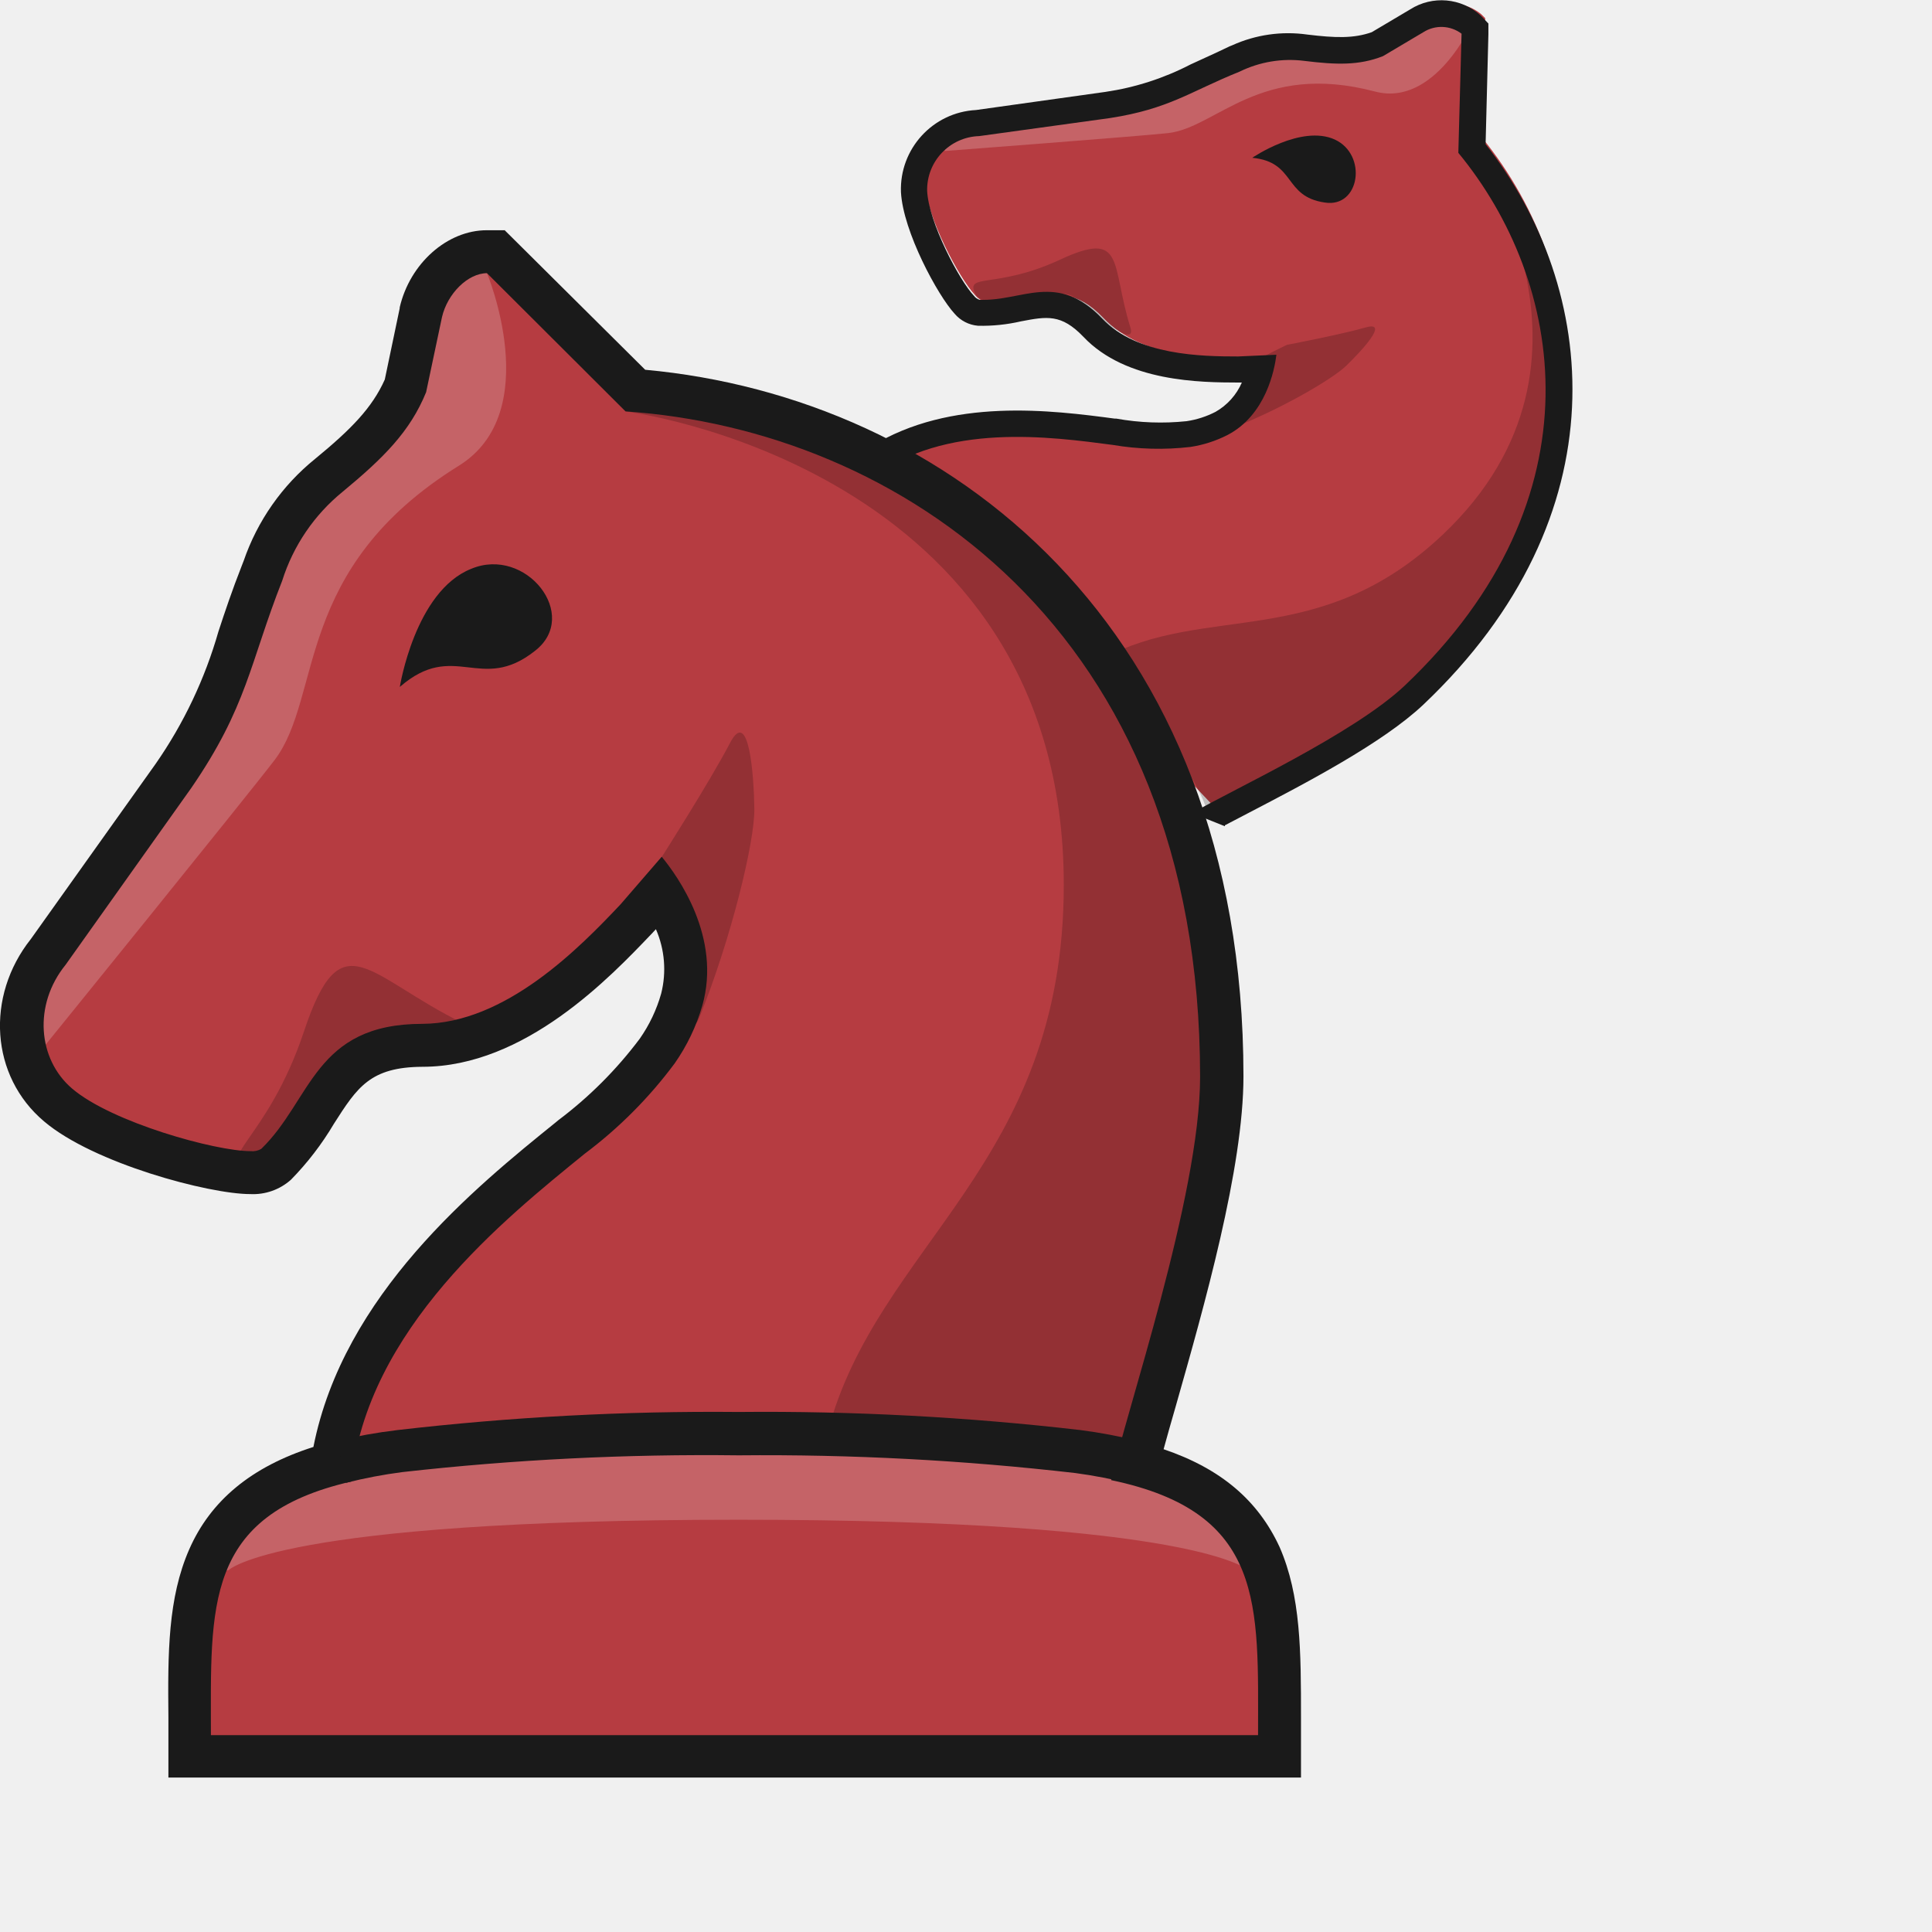
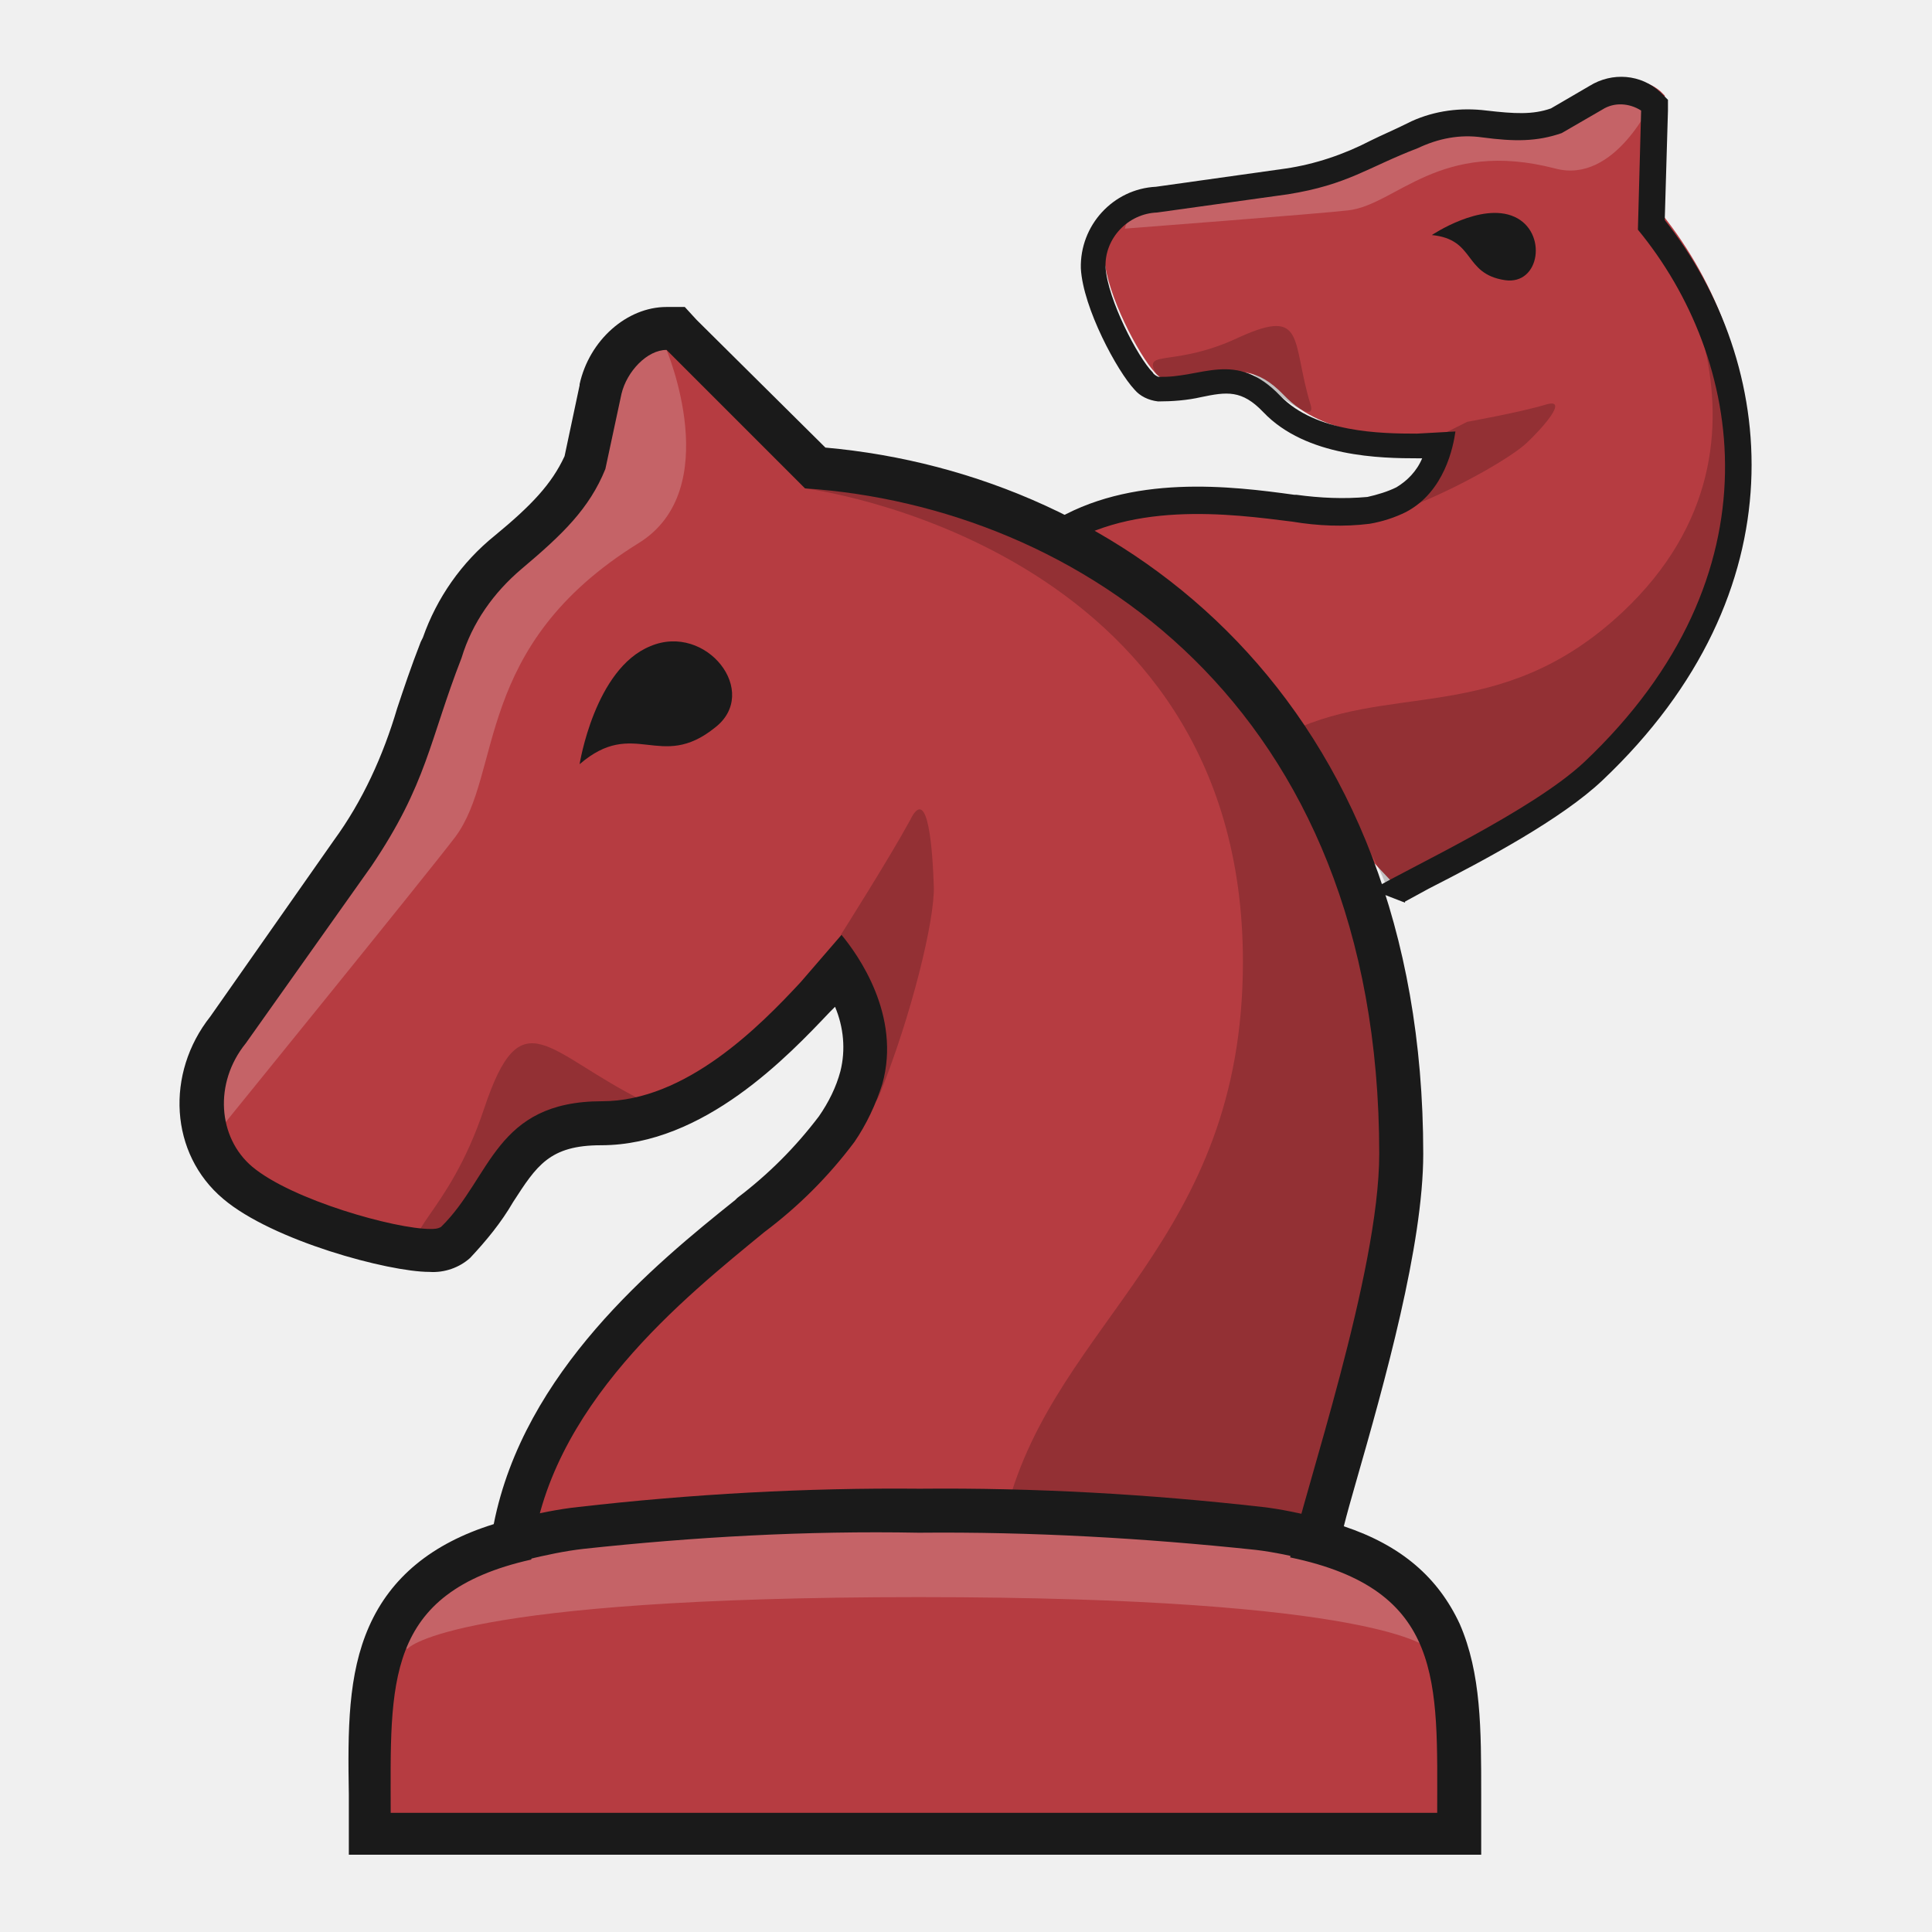
- <svg xmlns="http://www.w3.org/2000/svg" viewBox="0 0 180 180">
-   <defs>
-     <style>.cls-1{fill:#b63c41;}.cls-2,.cls-5{opacity:0.2;}.cls-3,.cls-6{fill:#fff;}.cls-4{fill:#1a1a1a;}.cls-5,.cls-8{fill:#040000;}.cls-5,.cls-6,.cls-8{isolation:isolate;}.cls-6,.cls-7,.cls-8{opacity:0.2;}</style>
-   </defs>
-   <g id="Layer_2" data-name="Layer 2">
-     <g id="Layer_1-2" data-name="Layer 1">
-       <path class="cls-1" d="M113.37,75.43c.88-.49,2-1.08,3.3-1.75,5.19-2.7,12.3-6.4,16-9.87C141.3,55.62,146,46,146.17,36a36,36,0,0,0-8.09-23.17l.29-10.66V1.69L138,1.32A4.28,4.28,0,0,0,133,1l-3.65,2.23c-1.94.73-3.85.68-6.66.33a11.61,11.61,0,0,0-6.39,1l-.25.1c-1.39.56-2.56,1.11-3.59,1.58a26.42,26.42,0,0,1-8.25,2.67L92.06,10.54a6.21,6.21,0,0,0-5.93,6.38c.18,3.3,3.24,9,4.7,10.56a2.08,2.08,0,0,0,1.36.74,14.79,14.79,0,0,0,3.69-.39c2.56-.48,4.42-.82,6.92,1.79,3.65,3.86,10.33,3.88,13.53,3.89h0l2-.09a7.78,7.78,0,0,1-3.64,5.11,9.91,9.91,0,0,1-3.08,1,24.48,24.48,0,0,1-6.89-.19l-.15,0c-5.84-.78-15.52-2.09-22.64,2.9" />
-       <g class="cls-2">
-         <path class="cls-3" d="M128.11,8.53c5.59,1.47,9.06-6.39,9.06-6.39a3.05,3.05,0,0,0-3.86-.54l-3.68,2.25c-2.08.79-4.07.75-7,.39a10.93,10.93,0,0,0-6.07.9l-.25.11c-1.37.55-2.48,1.07-3.55,1.56a27.41,27.41,0,0,1-8.4,2.73L92.21,11.27h-.39A3.64,3.64,0,0,0,88,14.07s18.33-1.39,20.83-1.67C113.35,11.9,117.38,5.7,128.11,8.53Z" />
+ <svg xmlns="http://www.w3.org/2000/svg" version="1.1" id="Layer_1" x="0px" y="0px" viewBox="0 0 180 180" style="enable-background:new 0 0 180 180;" xml:space="preserve">
+   <style type="text/css">
+ 	.st0{fill:#B63C41;}
+ 	.st1{opacity:0.2;}
+ 	.st2{fill:#FFFFFF;}
+ 	.st3{fill:#1A1A1A;}
+ 	.st4{opacity:0.2;fill:#040000;enable-background:new    ;}
+ 	.st5{opacity:0.2;fill:#FFFFFF;enable-background:new    ;}
+ </style>
+   <g id="Layer_2">
+     <g id="Layer_1-2">
+       <path class="st0" d="M130.1,82.6c0.9-0.5,2-1.1,3.3-1.8c5.2-2.7,12.3-6.4,16-9.9c8.6-8.2,13.3-17.8,13.5-27.8    c0.1-8.4-2.8-16.6-8.1-23.2l0.3-10.7V8.9l-0.4-0.4c-1.4-1.2-3.4-1.3-5-0.3l-3.6,2.2c-1.9,0.7-3.8,0.7-6.7,0.3    c-2.2-0.3-4.4,0.1-6.4,1l-0.2,0.1c-1.4,0.6-2.6,1.1-3.6,1.6c-2.6,1.3-5.4,2.2-8.2,2.7l-12.2,1.6c-3.4,0.2-6,3-5.9,6.4    c0.2,3.3,3.2,9,4.7,10.6c0.3,0.4,0.8,0.7,1.4,0.7c1.2,0,2.5-0.1,3.7-0.4c2.6-0.5,4.4-0.8,6.9,1.8c3.7,3.9,10.3,3.9,13.5,3.9l0,0    l2-0.1c-0.4,2.1-1.8,4-3.6,5.1c-1,0.5-2,0.8-3.1,1c-2.3,0.3-4.6,0.2-6.9-0.2h-0.2c-5.8-0.8-15.5-2.1-22.6,2.9" />
+       <g class="st1">
+         <path class="st2" d="M144.9,15.7c5.6,1.5,9.1-6.4,9.1-6.4c-1-1.1-2.6-1.3-3.9-0.5l-3.7,2.2c-2.1,0.8-4.1,0.8-7,0.4     c-2.1-0.3-4.2,0-6.1,0.9l-0.2,0.1c-1.4,0.6-2.5,1.1-3.6,1.6c-2.6,1.4-5.5,2.3-8.4,2.7L109,18.5h-0.4c-1.8-0.1-3.4,1.1-3.8,2.8     c0,0,18.3-1.4,20.8-1.7C130.1,19.1,134.1,12.9,144.9,15.7z" />
      </g>
-       <path class="cls-4" d="M124.36,13c-3.13-1.42-7.69,1.7-7.69,1.7,4.09.4,2.87,3.61,6.76,4.17C126.7,19.39,127.43,14.42,124.36,13Z" />
-       <path class="cls-5" d="M127.23,30.51c-2.31.66-7.33,1.62-7.33,1.62s-.83.39-2,1c0,0,1,.82-1.79,3.76-.72.77-3,3.66-1.46,3.06,4.57-1.77,9.45-4.59,10.78-5.88S129.53,29.85,127.23,30.51Z" />
-       <path class="cls-5" d="M136.85,13.28s14.85,20.19-2.43,36.53c-11.57,10.94-22.07,6.3-31.78,11.6,0,0,8,8.62,9.82,14.1,0,0,14.83-6.34,21.34-12.5C140.46,56.71,156,32.47,136.85,13.28Z" />
-       <path class="cls-5" d="M105.31,30.49c-1.84-5.9-.44-9.14-6.56-6.29-5.93,2.75-8.86,1.21-7.88,3.18s7.86-.94,9.21.32S106,32.7,105.31,30.49Z" />
-       <path class="cls-4" d="M103.66,41.45a25.53,25.53,0,0,0,7.25.19,11.33,11.33,0,0,0,3.45-1.11c3.58-1.86,4.39-6.08,4.56-7.48l-3.56.16c-3.41,0-9.4-.09-12.66-3.52-4.23-4.43-7.45-1.59-11.44-1.76a1,1,0,0,1-.51-.36c-1.37-1.44-4.22-6.84-4.37-9.78a5,5,0,0,1,4.85-5.11L103.41,11c5.55-.86,7.44-2.46,12.09-4.33a10.65,10.65,0,0,1,6-1c3,.37,5.11.44,7.35-.44L132.61,3a3.12,3.12,0,0,1,3.56.14v0h0l-.3,11.1c9.82,11.9,13.51,32.1-5,49.64-4.79,4.53-16.22,9.78-19.81,11.88l3.06,1.22,0-.09,2.24-1.17c5.26-2.74,12.45-6.48,16.25-10.07,18.61-17.64,16.39-38.75,5.8-52.22l.26-10.24,0-1-.71-.74a5.42,5.42,0,0,0-6.57-.58l0,0L127.8,3c-1.68.59-3.36.54-6,.22a12.66,12.66,0,0,0-7,1l-.25.1C113.15,5,112,5.5,110.93,6A25.2,25.2,0,0,1,103,8.56L90.94,10.25a7.39,7.39,0,0,0-7,7.65c.2,3.68,3.43,9.63,5,11.33a3.21,3.21,0,0,0,2.18,1.12,16.12,16.12,0,0,0,4-.41c2.42-.46,3.75-.71,5.81,1.43,4,4.24,11,4.26,14.41,4.27h.36a5.8,5.8,0,0,1-2.45,2.73,8.62,8.62,0,0,1-2.7.87A23.26,23.26,0,0,1,104,39l-.15,0c-5.81-.77-15.27-2-22.68,2.59l0,3C88,39.29,98,40.71,103.66,41.45Z" />
-       <path class="cls-1" d="M46.18,23.43h-.83c-2.72,0-5.43,2.48-6.16,5.64L37.74,36c-1.32,3.14-3.54,5.36-7.13,8.32A19.11,19.11,0,0,0,24.55,53l-.17.42c-.9,2.29-1.56,4.3-2.16,6.07A43.52,43.52,0,0,1,16.11,72.3L4.48,88.68C.86,93.19,1.26,99.44,5.4,103s14.4,6.3,17.9,6.3a3.33,3.33,0,0,0,2.42-.78,24.61,24.61,0,0,0,3.7-4.85c2.31-3.6,4-6.2,9.93-6.23,8.73,0,16.28-8,19.91-11.76h0l2.18-2.52c1.46,2.33,3.14,6.13,2,10.11A16.42,16.42,0,0,1,61.14,98a40.16,40.16,0,0,1-8,8l-.19.16c-7.52,6.08-20,16.15-22.08,30.28-13.33,3.64-13.3,12.93-13.27,23.62v3.61H119.21v-3.6c0-10.69.06-20-13.28-23.63.41-1.59,1-3.64,1.64-5.9,2.63-9.24,6.24-21.9,6.24-30.2,0-19.56-6.19-36-17.89-47.47A59,59,0,0,0,59.16,36.39L46.77,24Z" />
-       <path class="cls-6" d="M68.82,141.59c43.07,0,47.54,4.75,47.54,4.75H117C115,136.16,92.46,135,92.46,135H45.35s-23.36.81-24.66,11.3h.59S25.75,141.59,68.82,141.59Z" />
-       <g class="cls-7">
-         <path class="cls-3" d="M42.75,43.39c8.06-5,2.6-18,2.6-18a5,5,0,0,0-5,4l-1.46,6.92c-1.41,3.38-3.71,5.7-7.46,8.8a18.12,18.12,0,0,0-5.76,8.26l-.16.42c-.89,2.26-1.52,4.17-2.14,6a44.32,44.32,0,0,1-6.22,13.1L5.53,89.32c-.15.15-.3.31-.44.47a6,6,0,0,0-1,7.74s19-23.45,21.51-26.74C30.11,64.81,27.27,53,42.75,43.39Z" />
+       <path class="st3" d="M141.1,20.2c-3.1-1.4-7.7,1.7-7.7,1.7c4.1,0.4,2.9,3.6,6.8,4.2C143.5,26.6,144.2,21.6,141.1,20.2z" />
+       <path class="st4" d="M144,37.7c-2.3,0.7-7.3,1.6-7.3,1.6s-0.8,0.4-2,1c0,0,1,0.8-1.8,3.8c-0.7,0.8-3,3.7-1.5,3.1    c4.6-1.8,9.4-4.6,10.8-5.9S146.3,37,144,37.7z" />
+       <path class="st4" d="M153.6,20.5c0,0,14.9,20.2-2.4,36.5c-11.6,10.9-22.1,6.3-31.8,11.6c0,0,8,8.6,9.8,14.1    c0,0,14.8-6.3,21.3-12.5C157.2,63.9,172.8,39.7,153.6,20.5z" />
+       <path class="st4" d="M122.1,37.7c-1.8-5.9-0.4-9.1-6.6-6.3c-5.9,2.8-8.9,1.2-7.9,3.2s7.9-0.9,9.2,0.3    C118.2,36.1,122.8,39.9,122.1,37.7z" />
+       <path class="st3" d="M120.4,48.6c2.4,0.4,4.8,0.5,7.2,0.2c1.2-0.2,2.4-0.6,3.4-1.1c3.6-1.9,4.4-6.1,4.6-7.5l-3.6,0.2    c-3.4,0-9.4-0.1-12.7-3.5c-4.2-4.4-7.4-1.6-11.4-1.8c-0.2-0.1-0.4-0.2-0.5-0.4c-1.4-1.4-4.2-6.8-4.4-9.8c-0.1-2.7,2.1-5,4.8-5.1    l12.2-1.7c5.6-0.9,7.4-2.5,12.1-4.3c1.9-0.9,3.9-1.3,6-1c3,0.4,5.1,0.4,7.4-0.4l3.8-2.2c1.1-0.7,2.5-0.6,3.6,0.1l0,0l0,0    l-0.3,11.1c9.8,11.9,13.5,32.1-5,49.6c-4.8,4.5-16.2,9.8-19.8,11.9l3.1,1.2v-0.1l2.2-1.2c5.3-2.7,12.4-6.5,16.2-10.1    c18.6-17.6,16.4-38.8,5.8-52.2l0.3-10.2v-1l-0.7-0.7c-1.8-1.7-4.5-1.9-6.6-0.6l0,0l-3.6,2.1c-1.7,0.6-3.4,0.5-6,0.2    c-2.4-0.3-4.8,0-7,1l-0.2,0.1c-1.4,0.7-2.6,1.2-3.6,1.7c-2.5,1.3-5.2,2.2-7.9,2.6l-12.1,1.7c-4,0.2-7.1,3.6-7,7.6    c0.2,3.7,3.4,9.6,5,11.3c0.5,0.6,1.3,1,2.2,1.1c1.3,0,2.7-0.1,4-0.4c2.4-0.5,3.8-0.7,5.8,1.4c4,4.2,11,4.3,14.4,4.3h0.4    c-0.5,1.2-1.4,2.1-2.4,2.7c-0.8,0.4-1.8,0.7-2.7,0.9c-2.2,0.2-4.4,0.1-6.6-0.2h-0.2c-5.8-0.8-15.3-2-22.7,2.6v3    C104.8,46.5,114.8,47.9,120.4,48.6z" />
+       <path class="st0" d="M62.9,30.6h-0.8c-2.7,0-5.4,2.5-6.2,5.6l-1.4,6.9c-1.3,3.1-3.5,5.4-7.1,8.3c-2.8,2.3-4.9,5.3-6.1,8.7    l-0.2,0.4c-0.9,2.3-1.6,4.3-2.2,6.1c-1.3,4.6-3.4,8.9-6.1,12.8L21.2,95.9c-3.6,4.5-3.2,10.8,0.9,14.3s14.4,6.3,17.9,6.3    c0.9,0.1,1.7-0.2,2.4-0.8c1.4-1.5,2.7-3.1,3.7-4.8c2.3-3.6,4-6.2,9.9-6.2c8.7,0,16.3-8,19.9-11.8l0,0l2.2-2.5    c1.5,2.3,3.1,6.1,2,10.1c-0.5,1.7-1.3,3.3-2.3,4.7c-2.3,3-5,5.7-8,8l-0.2,0.2c-7.5,6.1-20,16.2-22.1,30.3    c-13.3,3.6-13.3,12.9-13.3,23.6v3.6H136v-3.6c0-10.7,0.1-20-13.3-23.6c0.4-1.6,1-3.6,1.6-5.9c2.6-9.2,6.2-21.9,6.2-30.2    c0-19.6-6.2-36-17.9-47.5c-9.9-9.6-23-15.5-36.8-16.5L63.5,31.2L62.9,30.6z" />
+       <path class="st5" d="M85.6,148.8c43.1,0,47.5,4.8,47.5,4.8h0.6c-2-10.2-24.5-11.3-24.5-11.3H62.1c0,0-23.4,0.8-24.7,11.3H38    C38,153.5,42.5,148.8,85.6,148.8z" />
+       <g class="st1">
+         <path class="st2" d="M59.5,50.6c8.1-5,2.6-18,2.6-18c-2.4,0-4.5,1.6-5,4l-1.5,6.9c-1.4,3.4-3.7,5.7-7.5,8.8     c-2.7,2.2-4.7,5-5.8,8.3L42.3,61c-0.9,2.3-1.5,4.2-2.1,6c-1.3,4.7-3.4,9.1-6.2,13.1L22.3,96.5c-0.2,0.2-0.3,0.3-0.4,0.5     c-2.2,2-2.6,5.3-1,7.7c0,0,19-23.4,21.5-26.7C46.9,72,44,60.2,59.5,50.6z" />
      </g>
-       <path class="cls-4" d="M43.89,53C38.66,55.09,37.25,64,37.25,64c5.08-4.42,7.53.65,12.59-3.36C54.11,57.34,49,50.85,43.89,53Z" />
-       <path class="cls-8" d="M68,69.25c-1.82,3.49-6.33,10.57-6.33,10.57s-.47,1.43-1,3.46c0,0,2.08-.23,2.47,6.39.1,1.72.93,7.76,2,5.18,3-7.44,5.18-16.44,5.14-19.49S69.79,65.76,68,69.25Z" />
-       <path class="cls-8" d="M58.28,38.33S99.11,43.4,99.11,82.44c0,26.14-17.38,33.44-22,51,0,0,19.33.15,27.88,4.19,0,0,9.18-24.84,9.18-39.56C114.16,83,102.72,37.18,58.28,38.33Z" />
-       <path class="cls-8" d="M43.23,95.38c-9.11-4.47-11.41-9.79-14.91.72-3.4,10.18-8.55,11.93-5.09,13S31,98.65,34,98.46,46.64,97.05,43.23,95.38Z" />
-       <path class="cls-4" d="M45.35,25.43l12.93,12.9c25.26,1.71,53.53,20.1,53.53,62,0,11.12-7,31.49-8.29,37.57,14.39,3,13.69,11.63,13.69,23.76H19.65c0-12-.68-20.47,13.08-23.63,1.38-14.19,14.38-24.54,21.72-30.52a41.27,41.27,0,0,0,8.41-8.44,18.21,18.21,0,0,0,2.57-5.37c1.82-6.37-2.3-12.09-3.78-13.88l-3.83,4.43C54,88.3,47.11,95.36,39.34,95.39c-10.05,0-10.29,7.09-15,11.65a1.65,1.65,0,0,1-1,.21c-3.27,0-12.92-2.68-16.61-5.82-3.22-2.74-3.64-7.82-.62-11.54l11.7-16.46c5.23-7.6,5.46-11.65,8.48-19.32a17.46,17.46,0,0,1,5.64-8.3c3.81-3.15,6.28-5.61,7.77-9.27l1.48-7c.5-2.16,2.39-4.09,4.21-4.09m1.66-4h-1.7c-3.68,0-7.16,3.09-8.11,7.19v.08l-1.39,6.64C34.67,38,32.71,40,29.36,42.75a21,21,0,0,0-6.66,9.51l-.16.41c-.92,2.34-1.6,4.37-2.19,6.17a41.55,41.55,0,0,1-5.86,12.34L2.88,87.48c-4.25,5.35-3.77,12.79,1.23,17,4.6,3.91,15.36,6.77,19.2,6.77a5.29,5.29,0,0,0,3.8-1.34,27.34,27.34,0,0,0,4-5.21c2.18-3.41,3.38-5.28,8.25-5.31C48.94,99.39,56.89,91,60.71,87l.07-.07.06-.07.27-.29a9.3,9.3,0,0,1,.49,6,13.94,13.94,0,0,1-2,4.21A38.11,38.11,0,0,1,52,104.38l-.19.16C44.25,110.64,32,120.6,29.2,134.81c-5.78,1.84-9.58,5-11.57,9.54s-2,9.68-1.94,15.66v5.6H121.21V160c0-6.07,0-11.32-2-15.88-2-4.32-5.44-7.28-10.8-9.1.33-1.2.71-2.56,1.13-4,2.66-9.36,6.31-22.17,6.31-30.75,0-42.1-27.74-63.26-55.74-65.82L48.18,22.6,47,21.43Z" />
-       <path class="cls-4" d="M68.82,135.59a252.74,252.74,0,0,1,31.36,1.65,44.94,44.94,0,0,1,5.17,1l.66-4a47.93,47.93,0,0,0-5.32-1,255.07,255.07,0,0,0-31.87-1.69h0A255.12,255.12,0,0,0,37,133.24a48,48,0,0,0-5.58,1l.82,3.91a44.74,44.74,0,0,1,5.26-1A252.77,252.77,0,0,1,68.82,135.59Z" />
+       <path class="st3" d="M60.6,60.2c-5.2,2.1-6.6,11-6.6,11c5.1-4.4,7.5,0.7,12.6-3.4C70.9,64.5,65.8,58,60.6,60.2z" />
+       <path class="st4" d="M84.8,76.4C82.9,79.9,78.4,87,78.4,87s-0.5,1.4-1,3.5c0,0,2.1-0.2,2.5,6.4c0.1,1.7,0.9,7.8,2,5.2    c3-7.4,5.2-16.4,5.1-19.5S86.5,72.9,84.8,76.4z" />
+       <path class="st4" d="M75,45.5c0,0,40.8,5.1,40.8,44.1c0,26.1-17.4,33.4-22,51c0,0,19.3,0.1,27.9,4.2c0,0,9.2-24.8,9.2-39.6    C130.9,90.2,119.5,44.4,75,45.5z" />
+       <path class="st4" d="M60,102.6c-9.1-4.5-11.4-9.8-14.9,0.7c-3.4,10.2-8.5,11.9-5.1,13s7.8-10.4,10.8-10.6S63.4,104.2,60,102.6z" />
+       <path class="st3" d="M62.1,32.6L75,45.5c25.3,1.7,53.5,20.1,53.5,62c0,11.1-7,31.5-8.3,37.6c14.4,3,13.7,11.6,13.7,23.8H36.4    c0-12-0.7-20.5,13.1-23.6c1.4-14.2,14.4-24.5,21.7-30.5c3.2-2.4,6-5.2,8.4-8.4c1.1-1.6,2-3.5,2.6-5.4c1.8-6.4-2.3-12.1-3.8-13.9    l-3.8,4.4c-3.8,4.1-10.7,11.1-18.5,11.1c-10,0-10.3,7.1-15,11.7c-0.3,0.2-0.7,0.2-1,0.2c-3.3,0-12.9-2.7-16.6-5.8    c-3.2-2.7-3.6-7.8-0.6-11.5l11.7-16.5C39.8,73,40,69,43,61.3c1-3.3,3-6.1,5.6-8.3c3.8-3.2,6.3-5.6,7.8-9.3l1.5-7    C58.4,34.6,60.3,32.6,62.1,32.6 M63.8,28.6h-1.7c-3.7,0-7.2,3.1-8.1,7.2v0.1l-1.4,6.6c-1.2,2.6-3.1,4.6-6.5,7.4    c-3.1,2.5-5.4,5.8-6.7,9.5l-0.2,0.4c-0.9,2.3-1.6,4.4-2.2,6.2c-1.3,4.4-3.2,8.6-5.9,12.3L19.6,94.7c-4.2,5.3-3.8,12.8,1.2,17    c4.6,3.9,15.4,6.8,19.2,6.8c1.4,0.1,2.8-0.4,3.8-1.3c1.5-1.6,2.9-3.3,4-5.2c2.2-3.4,3.4-5.3,8.2-5.3c9.6,0,17.5-8.4,21.3-12.4    l0.1-0.1l0.1-0.1l0.3-0.3c0.8,1.9,1,4,0.5,6c-0.4,1.5-1.1,2.9-2,4.2c-2.2,2.9-4.7,5.4-7.6,7.6l-0.2,0.2    C61,117.8,48.8,127.8,46,142c-5.8,1.8-9.6,5-11.6,9.5c-2,4.5-2,9.7-1.9,15.7v5.6H138v-5.6c0-6.1,0-11.3-2-15.9    c-2-4.3-5.4-7.3-10.8-9.1c0.3-1.2,0.7-2.6,1.1-4c2.7-9.4,6.3-22.2,6.3-30.7c0-42.1-27.7-63.3-55.7-65.8L64.9,29.8L63.8,28.6    L63.8,28.6z" />
+       <path class="st3" d="M85.6,142.8c10.5-0.1,21,0.5,31.4,1.6c1.7,0.2,3.5,0.6,5.2,1l0.7-4c-1.8-0.4-3.5-0.8-5.3-1    c-10.6-1.2-21.2-1.8-31.9-1.7l0,0c-10.6-0.1-21.3,0.5-31.8,1.7c-1.9,0.2-3.7,0.6-5.6,1l0.8,3.9c1.7-0.4,3.5-0.8,5.3-1    C64.6,143.2,75.1,142.6,85.6,142.8z" />
    </g>
  </g>
</svg>
